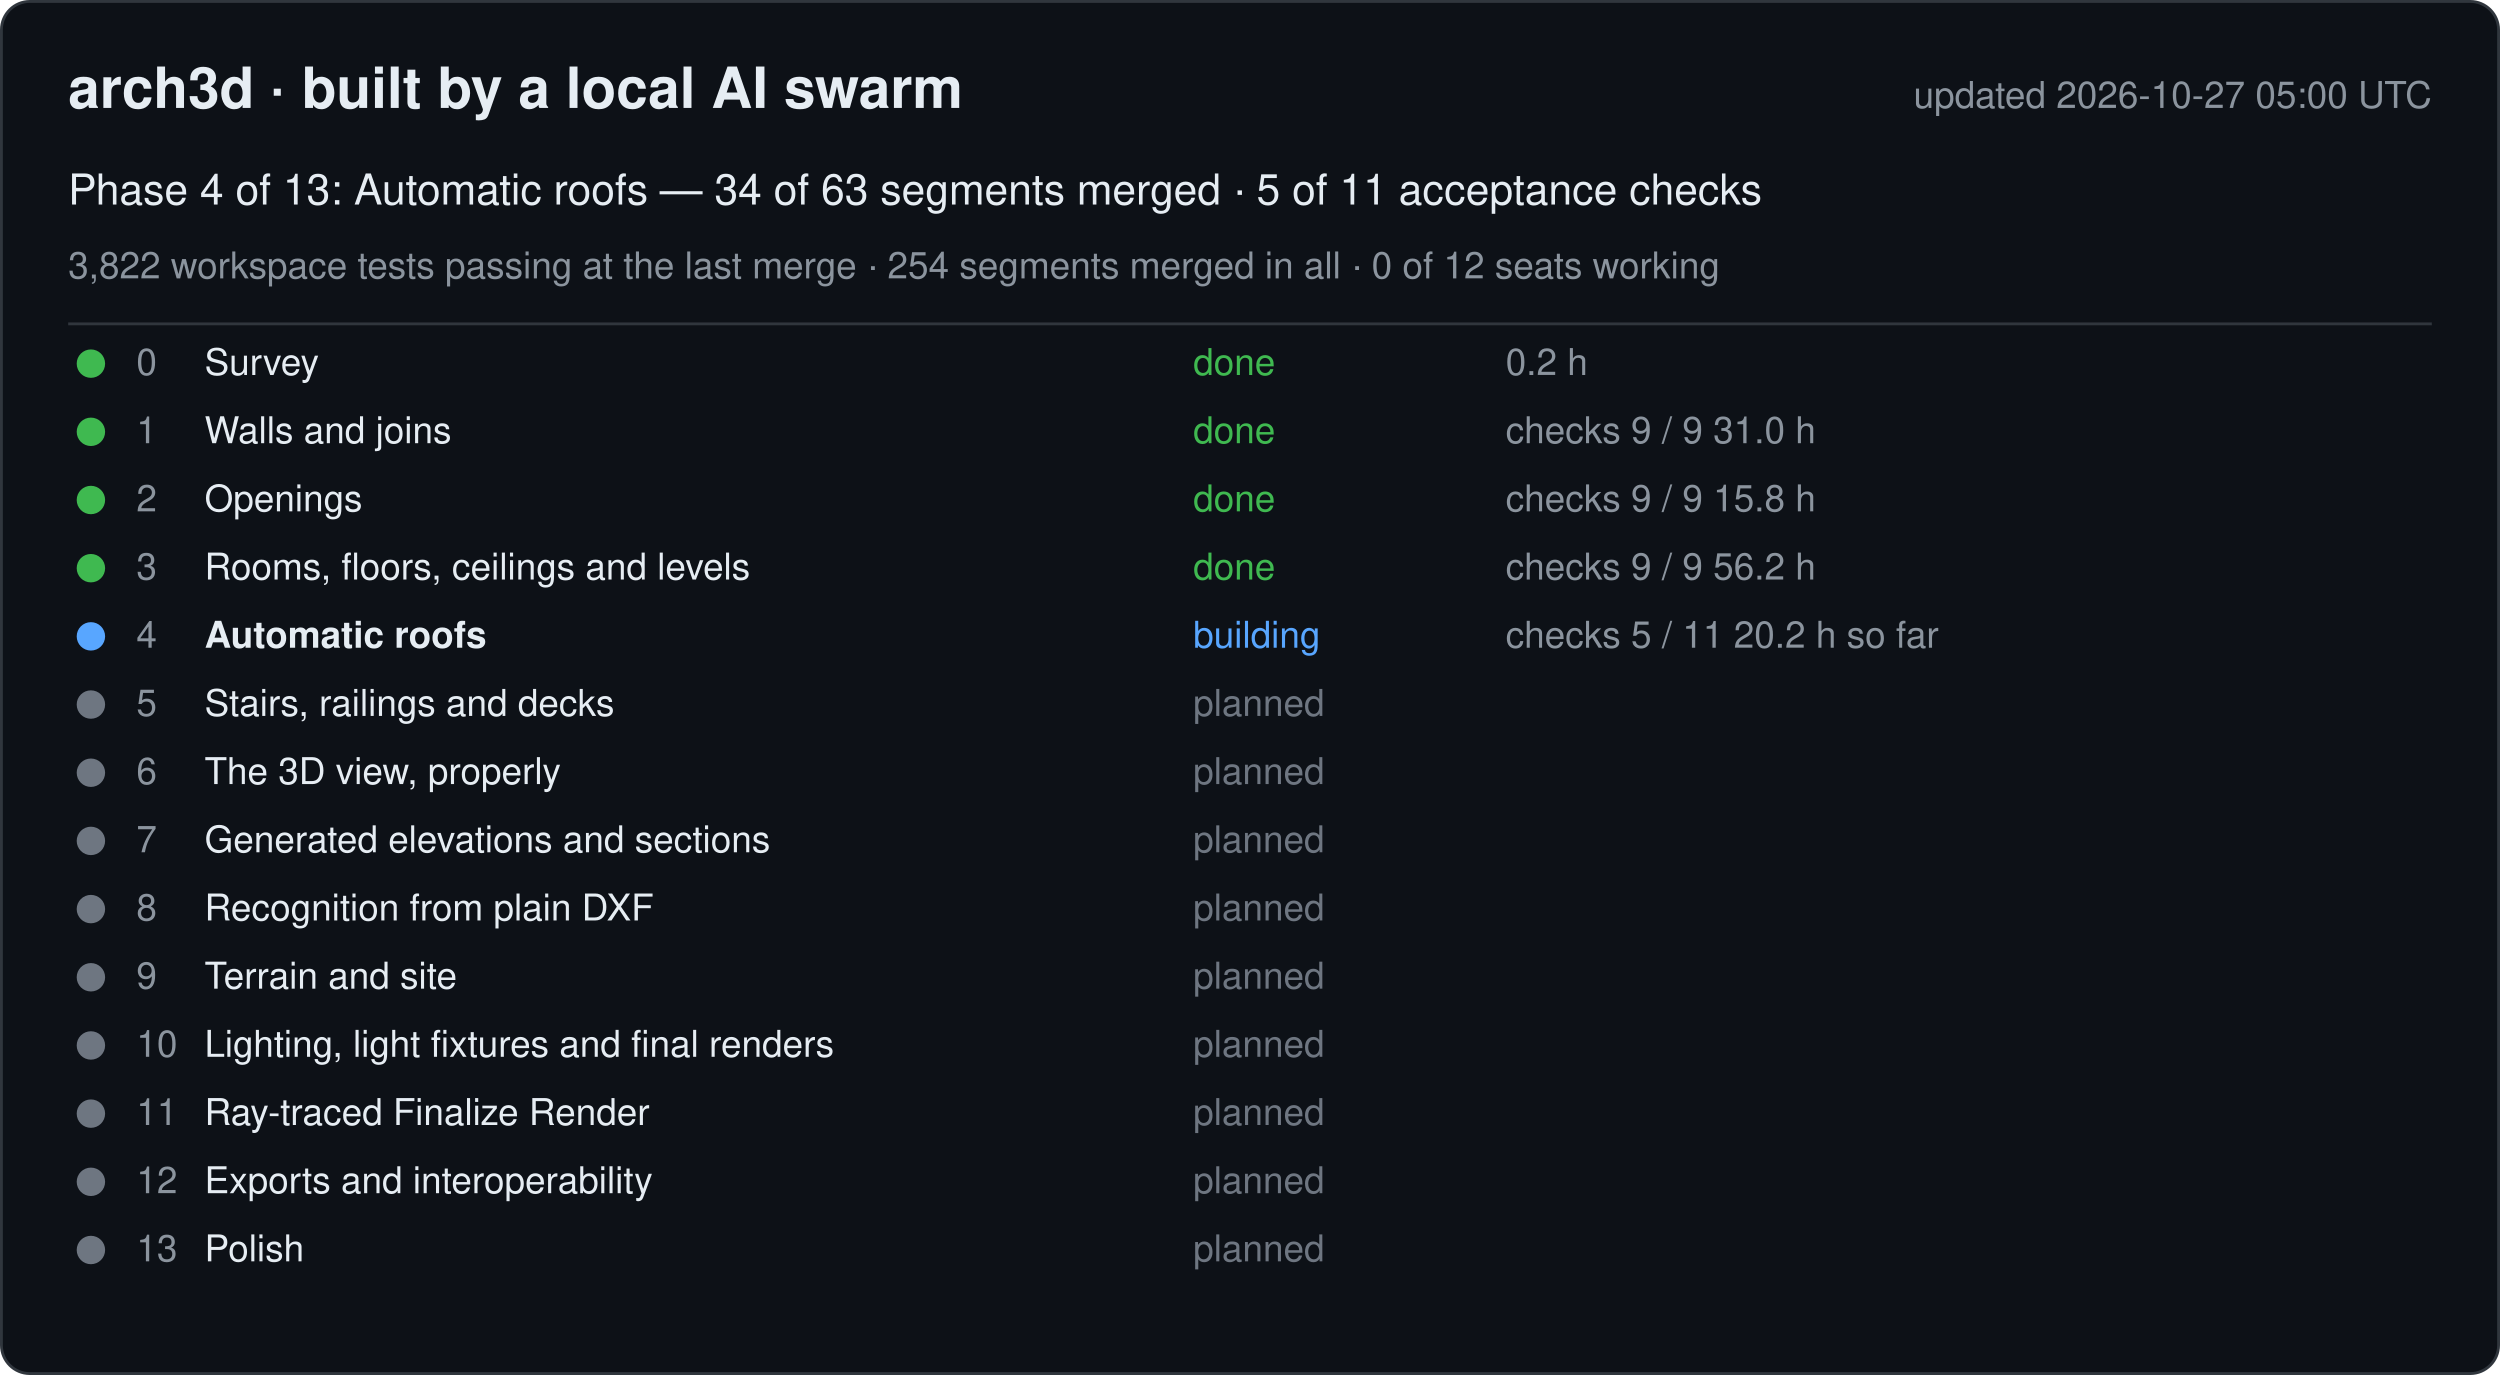
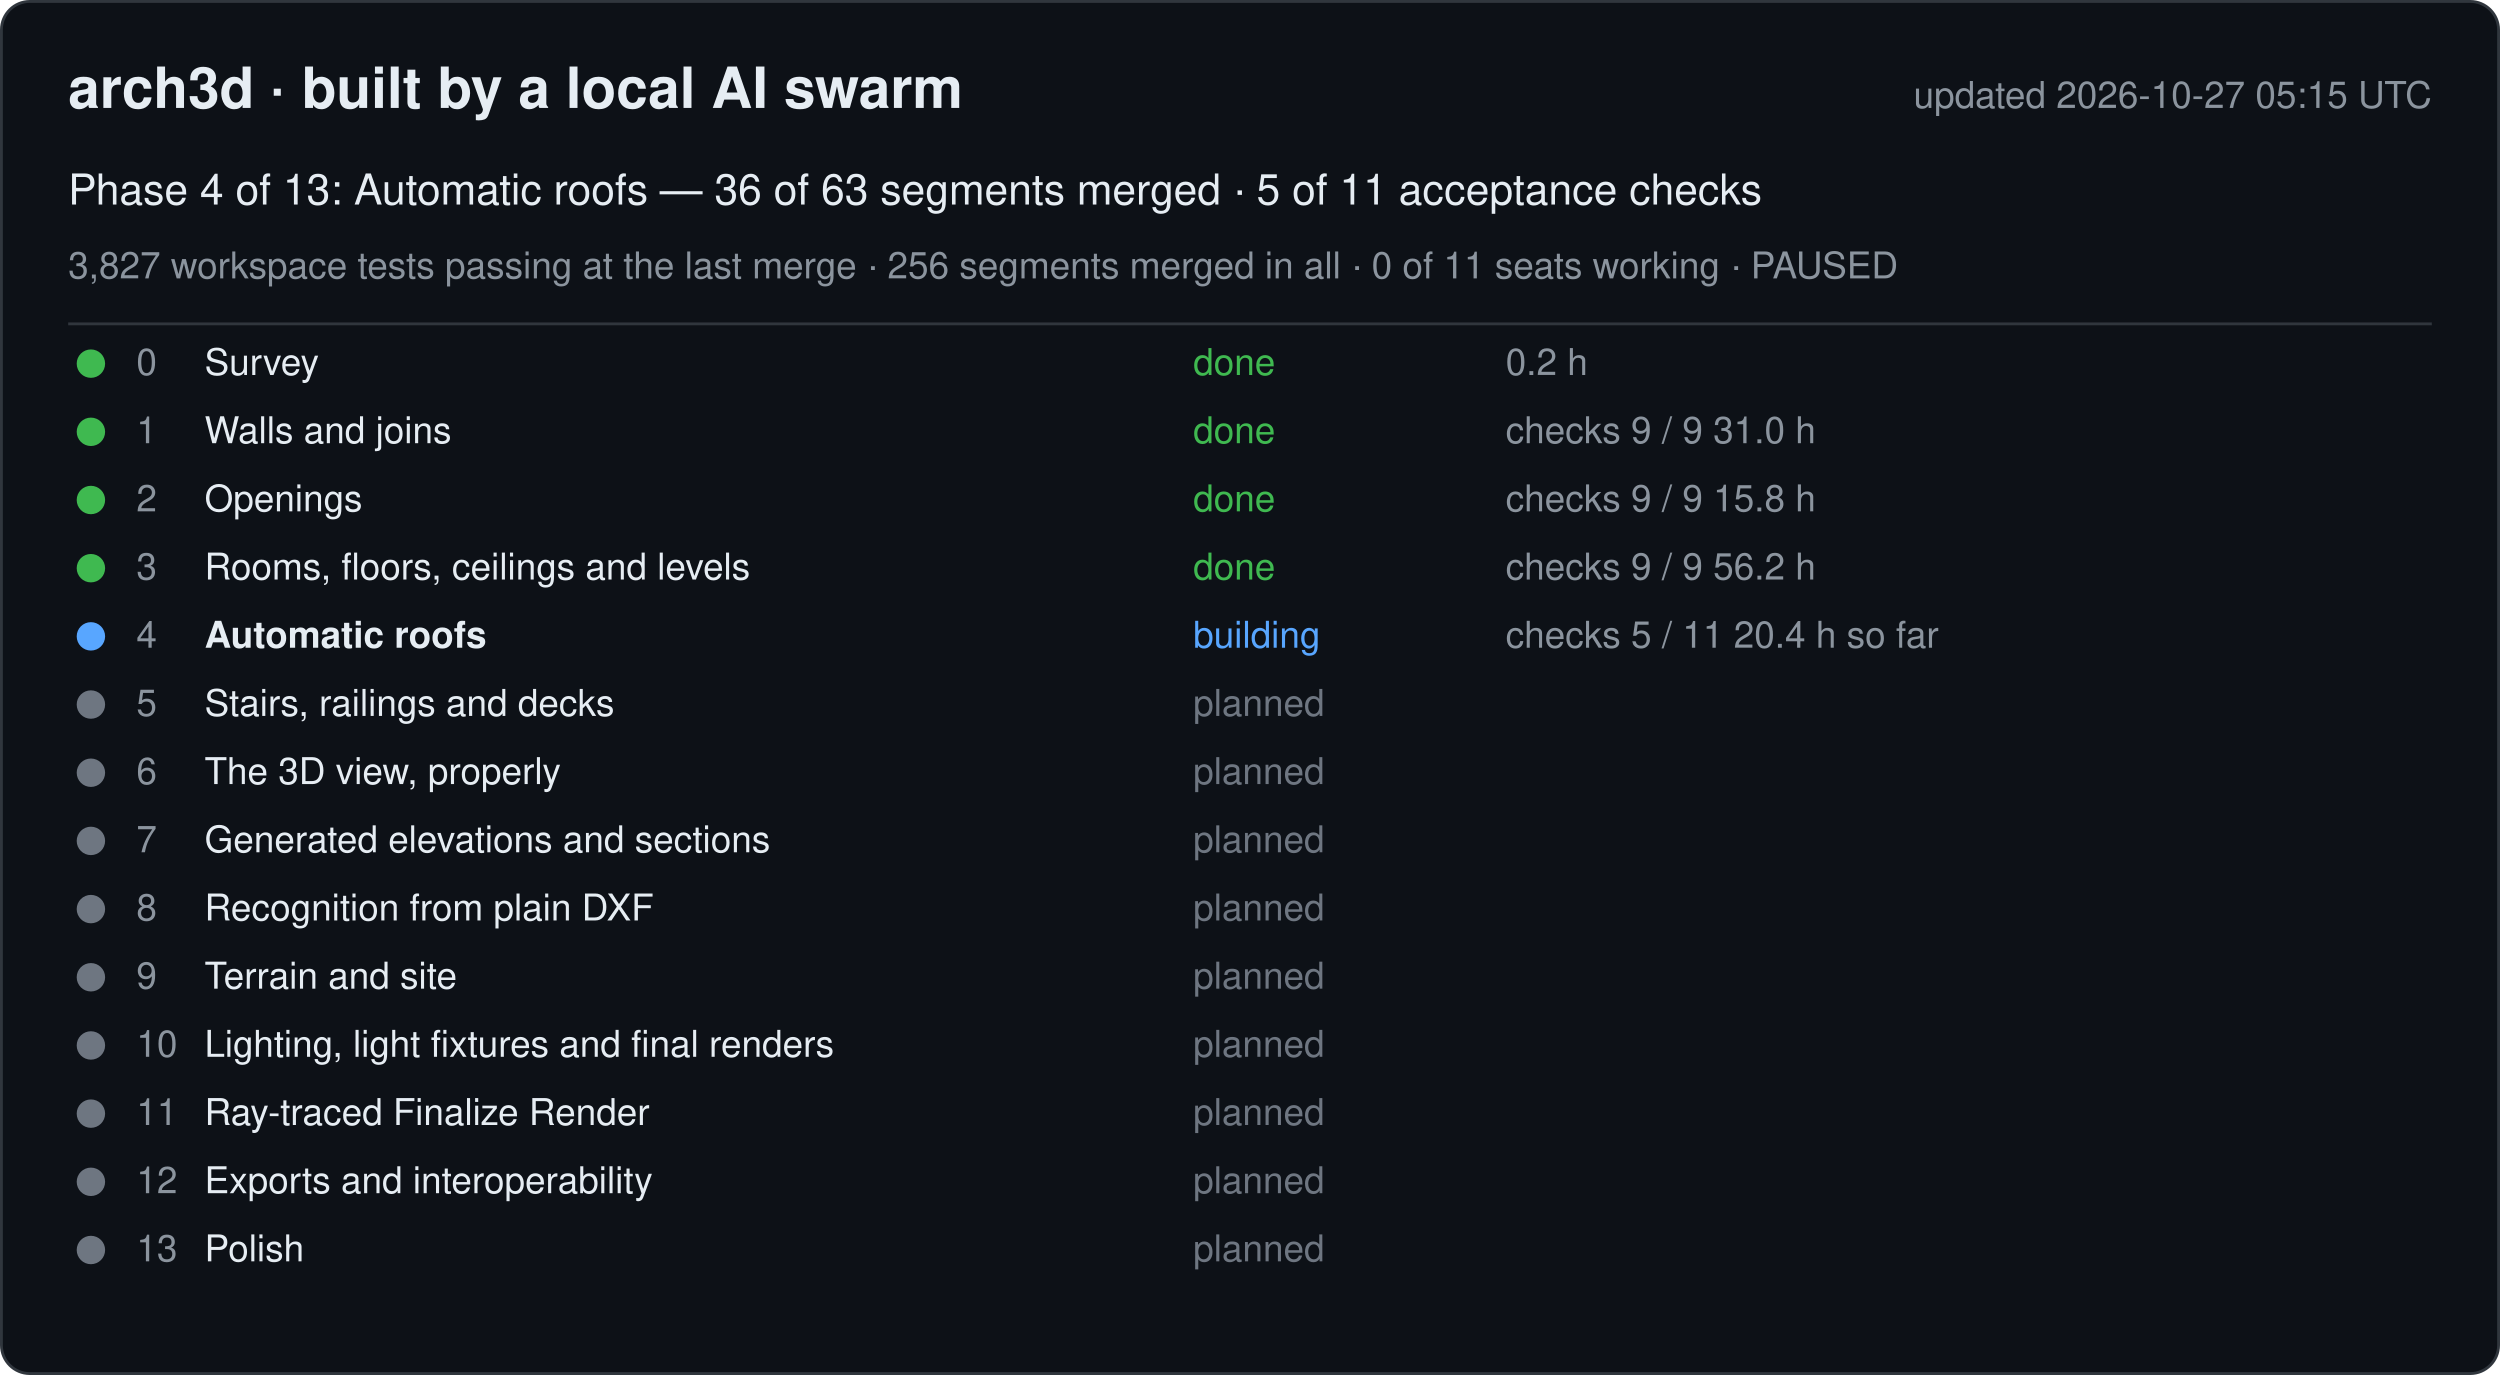
<svg xmlns="http://www.w3.org/2000/svg" width="880" height="484" viewBox="0 0 880 484" font-family="-apple-system, Segoe UI, Helvetica, Arial, sans-serif">
  <rect x="0.5" y="0.5" width="879" height="483" rx="10" fill="#0d1117" stroke="#30363d" />
  <text x="24" y="38" font-size="20" font-weight="600" fill="#e6edf3">arch3d · built by a local AI swarm</text>
-   <text x="856" y="38" font-size="13" fill="#8b949e" text-anchor="end">updated 2026-10-27 05:00 UTC</text>
-   <text x="24" y="72" font-size="15" fill="#e6edf3">Phase 4 of 13: Automatic roofs — 34 of 63 segments merged · 5 of 11 acceptance checks</text>
-   <text x="24" y="98" font-size="13" fill="#8b949e">3,822 workspace tests passing at the last merge · 254 segments merged in all · 0 of 12 seats working</text>
+   <text x="856" y="38" font-size="13" fill="#8b949e" text-anchor="end">updated 2026-10-27 05:15 UTC</text>
+   <text x="24" y="72" font-size="15" fill="#e6edf3">Phase 4 of 13: Automatic roofs — 36 of 63 segments merged · 5 of 11 acceptance checks</text>
+   <text x="24" y="98" font-size="13" fill="#8b949e">3,827 workspace tests passing at the last merge · 256 segments merged in all · 0 of 11 seats working · PAUSED</text>
  <line x1="24" y1="114" x2="856" y2="114" stroke="#30363d" />
  <g data-phase="0">
    <circle cx="32" cy="128" r="5" fill="#3fb950" />
    <text x="48" y="132" font-size="13" fill="#8b949e">0</text>
    <text x="72" y="132" font-size="13" fill="#e6edf3">Survey</text>
    <text x="420" y="132" font-size="13" fill="#3fb950">done</text>
    <text x="530" y="132" font-size="13" fill="#8b949e">0.2 h</text>
  </g>
  <g data-phase="1">
    <circle cx="32" cy="152" r="5" fill="#3fb950" />
    <text x="48" y="156" font-size="13" fill="#8b949e">1</text>
    <text x="72" y="156" font-size="13" fill="#e6edf3">Walls and joins</text>
    <text x="420" y="156" font-size="13" fill="#3fb950">done</text>
    <text x="530" y="156" font-size="13" fill="#8b949e">checks 9 / 9   31.0 h</text>
  </g>
  <g data-phase="2">
    <circle cx="32" cy="176" r="5" fill="#3fb950" />
    <text x="48" y="180" font-size="13" fill="#8b949e">2</text>
    <text x="72" y="180" font-size="13" fill="#e6edf3">Openings</text>
    <text x="420" y="180" font-size="13" fill="#3fb950">done</text>
    <text x="530" y="180" font-size="13" fill="#8b949e">checks 9 / 9   15.8 h</text>
  </g>
  <g data-phase="3">
    <circle cx="32" cy="200" r="5" fill="#3fb950" />
    <text x="48" y="204" font-size="13" fill="#8b949e">3</text>
    <text x="72" y="204" font-size="13" fill="#e6edf3">Rooms, floors, ceilings and levels</text>
    <text x="420" y="204" font-size="13" fill="#3fb950">done</text>
    <text x="530" y="204" font-size="13" fill="#8b949e">checks 9 / 9   56.2 h</text>
  </g>
  <g data-phase="4">
    <circle cx="32" cy="224" r="5" fill="#58a6ff" />
    <text x="48" y="228" font-size="13" fill="#8b949e">4</text>
    <text x="72" y="228" font-size="13" fill="#e6edf3" font-weight="600">Automatic roofs</text>
    <text x="420" y="228" font-size="13" fill="#58a6ff">building</text>
-     <text x="530" y="228" font-size="13" fill="#8b949e">checks 5 / 11   20.2 h so far</text>
+     <text x="530" y="228" font-size="13" fill="#8b949e">checks 5 / 11   20.4 h so far</text>
  </g>
  <g data-phase="5">
    <circle cx="32" cy="248" r="5" fill="#6e7681" />
    <text x="48" y="252" font-size="13" fill="#8b949e">5</text>
    <text x="72" y="252" font-size="13" fill="#e6edf3">Stairs, railings and decks</text>
    <text x="420" y="252" font-size="13" fill="#6e7681">planned</text>
    <text x="530" y="252" font-size="13" fill="#8b949e" />
  </g>
  <g data-phase="6">
    <circle cx="32" cy="272" r="5" fill="#6e7681" />
    <text x="48" y="276" font-size="13" fill="#8b949e">6</text>
    <text x="72" y="276" font-size="13" fill="#e6edf3">The 3D view, properly</text>
    <text x="420" y="276" font-size="13" fill="#6e7681">planned</text>
    <text x="530" y="276" font-size="13" fill="#8b949e" />
  </g>
  <g data-phase="7">
    <circle cx="32" cy="296" r="5" fill="#6e7681" />
    <text x="48" y="300" font-size="13" fill="#8b949e">7</text>
    <text x="72" y="300" font-size="13" fill="#e6edf3">Generated elevations and sections</text>
    <text x="420" y="300" font-size="13" fill="#6e7681">planned</text>
    <text x="530" y="300" font-size="13" fill="#8b949e" />
  </g>
  <g data-phase="8">
    <circle cx="32" cy="320" r="5" fill="#6e7681" />
    <text x="48" y="324" font-size="13" fill="#8b949e">8</text>
    <text x="72" y="324" font-size="13" fill="#e6edf3">Recognition from plain DXF</text>
    <text x="420" y="324" font-size="13" fill="#6e7681">planned</text>
    <text x="530" y="324" font-size="13" fill="#8b949e" />
  </g>
  <g data-phase="9">
    <circle cx="32" cy="344" r="5" fill="#6e7681" />
    <text x="48" y="348" font-size="13" fill="#8b949e">9</text>
    <text x="72" y="348" font-size="13" fill="#e6edf3">Terrain and site</text>
    <text x="420" y="348" font-size="13" fill="#6e7681">planned</text>
    <text x="530" y="348" font-size="13" fill="#8b949e" />
  </g>
  <g data-phase="10">
    <circle cx="32" cy="368" r="5" fill="#6e7681" />
    <text x="48" y="372" font-size="13" fill="#8b949e">10</text>
    <text x="72" y="372" font-size="13" fill="#e6edf3">Lighting, light fixtures and final renders</text>
    <text x="420" y="372" font-size="13" fill="#6e7681">planned</text>
    <text x="530" y="372" font-size="13" fill="#8b949e" />
  </g>
  <g data-phase="11">
    <circle cx="32" cy="392" r="5" fill="#6e7681" />
    <text x="48" y="396" font-size="13" fill="#8b949e">11</text>
    <text x="72" y="396" font-size="13" fill="#e6edf3">Ray-traced Finalize Render</text>
    <text x="420" y="396" font-size="13" fill="#6e7681">planned</text>
    <text x="530" y="396" font-size="13" fill="#8b949e" />
  </g>
  <g data-phase="12">
    <circle cx="32" cy="416" r="5" fill="#6e7681" />
    <text x="48" y="420" font-size="13" fill="#8b949e">12</text>
    <text x="72" y="420" font-size="13" fill="#e6edf3">Exports and interoperability</text>
    <text x="420" y="420" font-size="13" fill="#6e7681">planned</text>
    <text x="530" y="420" font-size="13" fill="#8b949e" />
  </g>
  <g data-phase="13">
    <circle cx="32" cy="440" r="5" fill="#6e7681" />
    <text x="48" y="444" font-size="13" fill="#8b949e">13</text>
    <text x="72" y="444" font-size="13" fill="#e6edf3">Polish</text>
    <text x="420" y="444" font-size="13" fill="#6e7681">planned</text>
    <text x="530" y="444" font-size="13" fill="#8b949e" />
  </g>
</svg>
